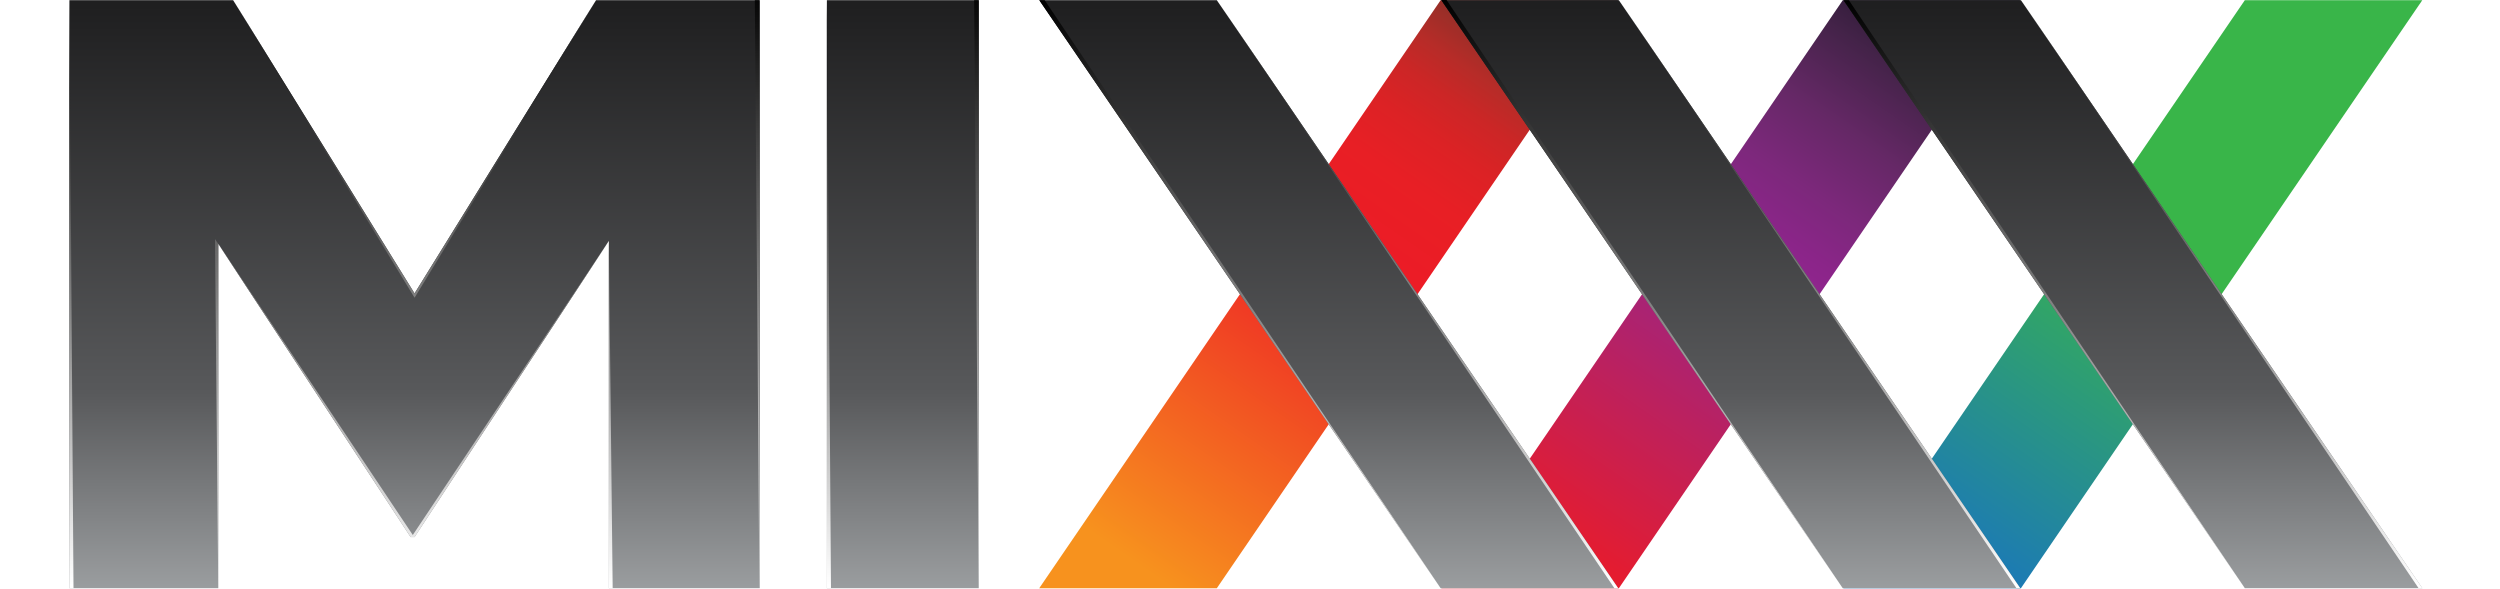
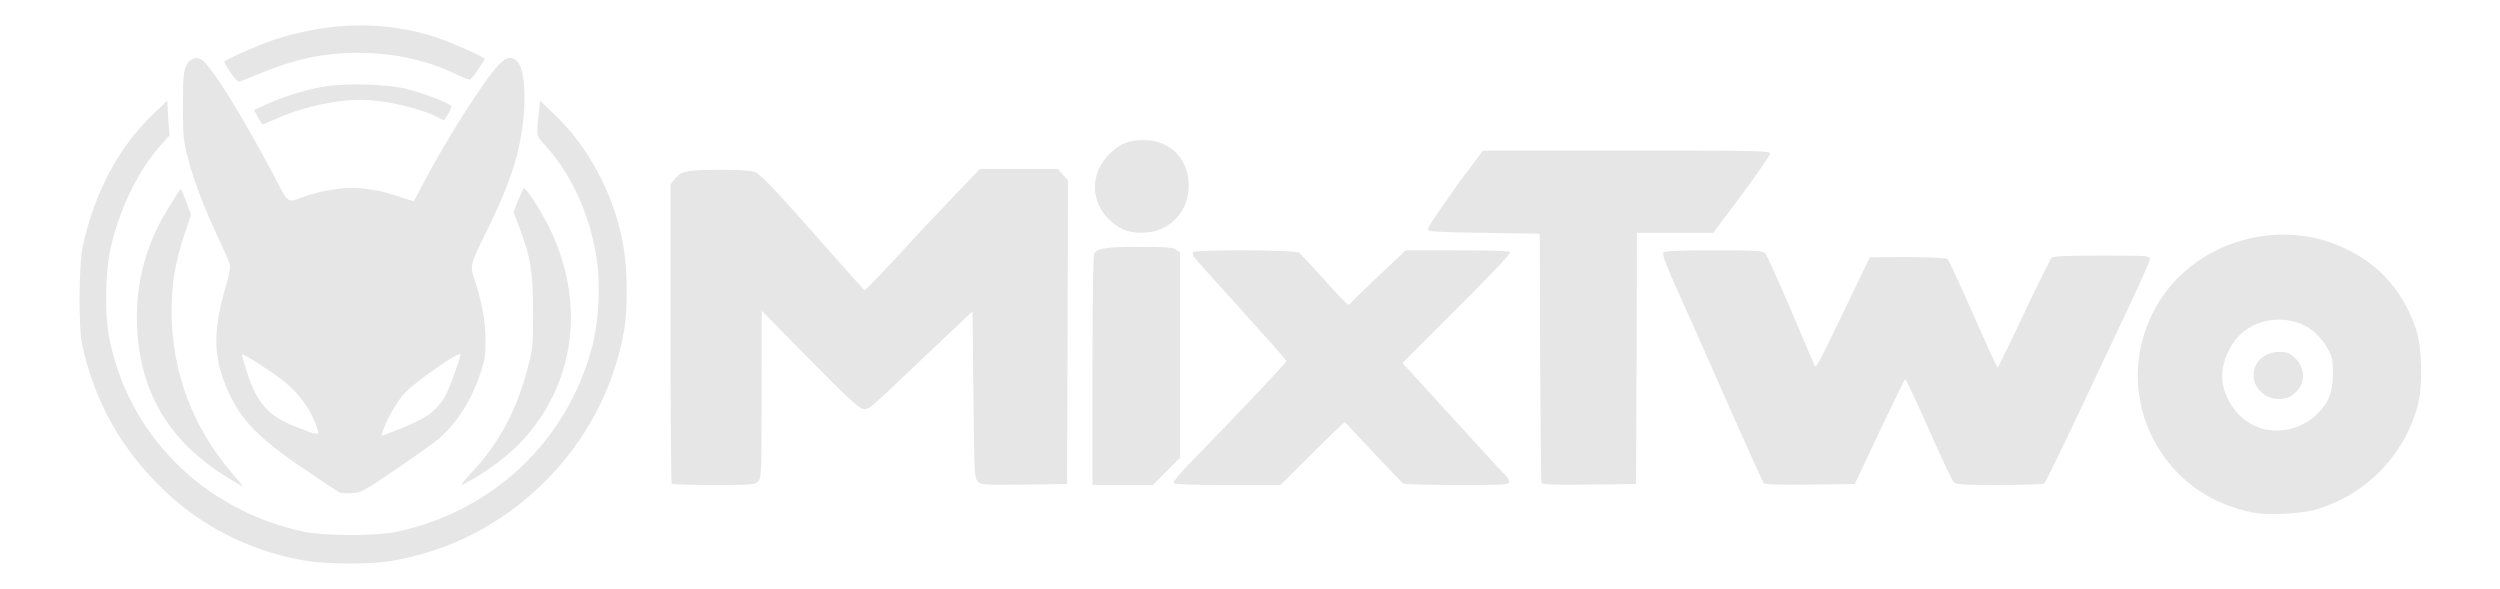
- <svg xmlns="http://www.w3.org/2000/svg" id="svg2" width="102" height="24" version="1.1">
-   <defs id="defs4">
-     <clipPath id="z">
-       <path id="path52" transform="translate(0 .028)" d="M 0,0 H 358.182 V 89.118 H 0 V 0 z" />
-     </clipPath>
-     <clipPath id="L">
-       <path id="path130" transform="translate(208.82)" d="M 0,0 H 88.123 V 89.118 H 0 V 0 z" />
-     </clipPath>
-     <clipPath id="O">
-       <path id="path143" transform="translate(270.03)" d="M 0,0 H 88.123 V 89.118 H 0 V 0 z" />
-     </clipPath>
-     <linearGradient id="w" x1="74.993" x2="13.486" y1="-.146" y2="88.767" gradientTransform="matrix(.26802 0 0 .26922 76.878 .0075382)" gradientUnits="userSpaceOnUse">
-       <stop id="stop7" stop-color="#39b549" offset=".478" />
-       <stop id="stop9" stop-color="#1a76bc" offset="1" />
-     </linearGradient>
-     <linearGradient id="x" x1="74.998" x2="13.488" y1="-.15" y2="88.767" gradientTransform="matrix(.26802 0 0 .26922 44.068 .0075382)" gradientUnits="userSpaceOnUse">
-       <stop id="stop12" stop-color="#381f1f" offset="0" />
-       <stop id="stop14" stop-color="#3a1f20" offset=".002" />
-       <stop id="stop16" stop-color="#5b2825" offset=".038" />
-       <stop id="stop18" stop-color="#7c2f28" offset=".076" />
-       <stop id="stop20" stop-color="#9b2e28" offset=".117" />
-       <stop id="stop22" stop-color="#b62c28" offset=".163" />
-       <stop id="stop24" stop-color="#cc2626" offset=".213" />
-       <stop id="stop26" stop-color="#dc2225" offset=".271" />
-       <stop id="stop28" stop-color="#e81f25" offset=".344" />
-       <stop id="stop30" stop-color="#ed1b26" offset=".478" />
-       <stop id="stop32" stop-color="#f7921e" offset="1" />
-     </linearGradient>
-     <linearGradient id="y" x1="74.992" x2="13.485" y1="-.147" y2="88.766" gradientTransform="matrix(.26802 0 0 .26922 60.475 .0075382)" gradientUnits="userSpaceOnUse">
-       <stop id="stop35" stop-color="#120e1e" offset="0" />
-       <stop id="stop37" stop-color="#1b1426" offset=".023" />
-       <stop id="stop39" stop-color="#442349" offset=".145" />
-       <stop id="stop41" stop-color="#652866" offset=".255" />
-       <stop id="stop43" stop-color="#7c287b" offset=".351" />
-       <stop id="stop45" stop-color="#8b2589" offset=".429" />
-       <stop id="stop47" stop-color="#91268f" offset=".478" />
-       <stop id="stop49" stop-color="#ed1b26" offset="1" />
-     </linearGradient>
-     <linearGradient id="A" x1="44.061" x2="44.061" y1=".247" y2="93.878" gradientTransform="translate(6.2234 .00029822)" gradientUnits="userSpaceOnUse">
-       <stop id="stop55" stop-color="#1f1f20" offset="0" />
-       <stop id="stop57" stop-color="#1f1f20" offset=".006" />
-       <stop id="stop59" stop-color="#58595b" offset=".633" />
-       <stop id="stop61" stop-color="#a5a8aa" offset="1" />
-     </linearGradient>
-     <linearGradient id="B" x1="44.066" x2="44.066" y1=".247" y2="93.878" gradientTransform="translate(6.2234 .00029822)" gradientUnits="userSpaceOnUse">
-       <stop id="stop64" stop-color="#1f1f20" offset="0" />
-       <stop id="stop66" stop-color="#1f1f20" offset=".006" />
-       <stop id="stop68" stop-color="#58595b" offset=".633" />
-       <stop id="stop70" stop-color="#a5a8aa" offset="1" />
-     </linearGradient>
-     <linearGradient id="C" x1="44.066" x2="44.066" y1=".247" y2="93.878" gradientTransform="translate(6.2234 .00029822)" gradientUnits="userSpaceOnUse">
-       <stop id="stop73" stop-color="#1f1f20" offset="0" />
-       <stop id="stop75" stop-color="#1f1f20" offset=".006" />
-       <stop id="stop77" stop-color="#58595b" offset=".633" />
-       <stop id="stop79" stop-color="#a5a8aa" offset="1" />
-     </linearGradient>
-     <linearGradient id="D" x1="11.557" x2="11.557" y1=".247" y2="93.878" gradientTransform="translate(6.2234 .00029822)" gradientUnits="userSpaceOnUse">
-       <stop id="stop82" stop-color="#1f1f20" offset="0" />
-       <stop id="stop84" stop-color="#1f1f20" offset=".006" />
-       <stop id="stop86" stop-color="#58595b" offset=".633" />
-       <stop id="stop88" stop-color="#a5a8aa" offset="1" />
-     </linearGradient>
-     <linearGradient id="E" x1="52.543" x2="52.543" y1=".247" y2="93.878" gradientTransform="translate(6.2234 .00029822)" gradientUnits="userSpaceOnUse">
-       <stop id="stop91" stop-color="#1f1f20" offset="0" />
-       <stop id="stop93" stop-color="#1f1f20" offset=".006" />
-       <stop id="stop95" stop-color="#58595b" offset=".633" />
-       <stop id="stop97" stop-color="#a5a8aa" offset="1" />
-     </linearGradient>
-     <linearGradient id="F" x1=".348" x2=".348" y1="90.637" y2="-2.332" gradientTransform="matrix(.26803 0 0 .26923 41.413 .0075382)" gradientUnits="userSpaceOnUse">
-       <stop id="stop100" stop-color="#fff" offset="0" />
-       <stop id="stop102" offset="1" />
-     </linearGradient>
-     <linearGradient id="G" x1=".348" x2=".348" y1="90.637" y2="-2.332" gradientTransform="matrix(.26803 0 0 .26923 32.465 .0075382)" gradientUnits="userSpaceOnUse">
-       <stop id="stop105" stop-color="#fff" offset="0" />
-       <stop id="stop107" offset="1" />
-     </linearGradient>
-     <linearGradient id="H" x1=".313" x2=".313" y1="88.656" y2="1.172" gradientTransform="matrix(.26803 0 0 .26923 35.405 .0075379)" gradientUnits="userSpaceOnUse">
-       <stop id="stop110" stop-color="#fff" offset="0" />
-       <stop id="stop112" offset="1" />
-     </linearGradient>
-     <linearGradient id="I" x1=".312" x2=".312" y1="88.656" y2="1.172" gradientTransform="matrix(.26803 0 0 .26923 4.5 .0075377)" gradientUnits="userSpaceOnUse">
-       <stop id="stop115" stop-color="#fff" offset="0" />
-       <stop id="stop117" offset="1" />
-     </linearGradient>
-     <linearGradient id="J" x1="30.55" x2="30.55" y1="89.118" y2="-3.241" gradientTransform="matrix(.26803 0 0 .26923 51.314 .0075382)" gradientUnits="userSpaceOnUse">
-       <stop id="stop120" stop-color="#fff" offset="0" />
-       <stop id="stop122" offset="1" />
-     </linearGradient>
-     <linearGradient id="K" x1="30.548" x2="30.548" y1="90.026" y2=".105" gradientTransform="matrix(.26803 0 0 .26923 44.071 .0075382)" gradientUnits="userSpaceOnUse">
-       <stop id="stop125" stop-color="#fff" offset="0" />
-       <stop id="stop127" offset="1" />
-     </linearGradient>
-     <linearGradient id="M" x1="30.55" x2="30.55" y1="89.118" y2="-3.241" gradientTransform="translate(6.2234 .00029822)" gradientUnits="userSpaceOnUse">
-       <stop id="stop133" stop-color="#fff" offset="0" />
-       <stop id="stop135" offset="1" />
-     </linearGradient>
-     <linearGradient id="N" x1="30.549" x2="30.549" y1="90.025" y2=".105" gradientTransform="translate(6.2234 .00029822)" gradientUnits="userSpaceOnUse">
-       <stop id="stop138" stop-color="#fff" offset="0" />
-       <stop id="stop140" offset="1" />
-     </linearGradient>
-     <linearGradient id="P" x1="30.549" x2="30.549" y1="89.118" y2="-3.241" gradientTransform="translate(6.2234 .00029822)" gradientUnits="userSpaceOnUse">
-       <stop id="stop146" stop-color="#fff" offset="0" />
-       <stop id="stop148" offset="1" />
-     </linearGradient>
-     <linearGradient id="Q" x1="30.549" x2="30.549" y1="90.025" y2=".105" gradientTransform="translate(6.2234 .00029822)" gradientUnits="userSpaceOnUse">
-       <stop id="stop151" stop-color="#fff" offset="0" />
-       <stop id="stop153" offset="1" />
-     </linearGradient>
-     <linearGradient id="R" x1=".292" x2=".292" y1="52.64" y2="-37.899" gradientTransform="matrix(.26803 0 0 .26923 26.509 9.8282)" gradientUnits="userSpaceOnUse">
-       <stop id="stop156" stop-color="#fff" offset="0" />
-       <stop id="stop158" offset="1" />
-     </linearGradient>
-     <linearGradient id="S" x1=".248" x2=".248" y1="52.916" y2="-35.326" gradientTransform="matrix(.26803 0 0 .26923 10.44 9.7539)" gradientUnits="userSpaceOnUse">
-       <stop id="stop161" stop-color="#fff" offset="0" />
-       <stop id="stop163" offset="1" />
-     </linearGradient>
-     <linearGradient id="T" x1="27.626" x2="27.626" y1="89.12" y2=".13" gradientTransform="matrix(.26803 0 0 .26923 11.179 .0075382)" gradientUnits="userSpaceOnUse">
-       <stop id="stop166" stop-color="#fff" offset="0" />
-       <stop id="stop168" offset="1" />
-     </linearGradient>
-     <linearGradient id="U" x1="29.726" x2="29.726" y1="53.389" y2="-36.621" gradientTransform="matrix(.26803 0 0 .26923 10.575 9.8282)" gradientUnits="userSpaceOnUse">
-       <stop id="stop171" stop-color="#fff" offset="0" />
-       <stop id="stop173" offset="1" />
-     </linearGradient>
-   </defs>
-   <path id="path197" d="m75.21 24 16.379-23.992h7.24l-16.376 23.992h-7.243z" fill="url(#w)" />
-   <path id="path199" d="m42.4 24 16.378-23.992h7.244l-16.376 23.992h-7.246z" fill="url(#x)" />
-   <path id="path201" d="m58.807 24 16.379-23.992h7.24l-16.376 23.992h-7.242z" fill="url(#y)" />
-   <g id="g203" transform="matrix(.26802 0 0 .26922 2.832 -8.03e-5)" clip-path="url(#z)">
-     <path id="path205" transform="translate(147.64 .028)" d="M 88.123,89.118 27.023,0 H 0 l 61.096,89.118 h 27.027 z" fill="url(#A)" />
-     <path id="path207" transform="translate(208.84 .028)" d="M 88.133,89.118 27.022,0 H 0 l 61.11,89.118 h 27.023 z" fill="url(#B)" />
-     <path id="path209" transform="translate(270.05 .028)" d="M 88.134,89.118 27.023,0 H 0 l 61.111,89.118 h 27.023 z" fill="url(#C)" />
-     <path id="path211" transform="translate(115.31 .028)" d="M 0,0 H 23.115 V 89.118 H 0 V 0 z" fill="url(#D)" fill-rule="evenodd" />
-     <path id="path213" transform="translate(0 .028)" d="m22.665 89.118v-52.188l29.276 44.438h0.597l29.58-44.89v52.64h22.969v-89.118h-24.916l-27.633 44.437-27.619-44.437h-24.919v89.118h22.665z" fill="url(#E)" />
-   </g>
-   <path id="path215" d="m39.932 24v-23.993h-0.187l0.187 23.993z" fill="url(#F)" />
-   <path id="path217" d="m30.984 24v-23.993h-0.187l0.187 23.993z" fill="url(#G)" />
-   <path id="path219" d="m33.904 24-0.168-23.993v23.993h0.168z" fill="url(#H)" />
-   <path id="path221" d="m2.999 24-0.168-23.993v23.993h0.168z" fill="url(#I)" />
-   <path id="path223" d="m66.022 24-16.376-23.993 16.222 23.993h0.154z" fill="url(#J)" />
-   <path id="path225" d="m42.623 0.007h-0.22l16.375 23.993-16.155-23.993z" fill="url(#K)" />
-   <g id="g227" transform="matrix(.26802 0 0 .26922 2.832 -8.03e-5)" clip-path="url(#L)">
-     <path id="path229" transform="translate(235.85)" d="M 61.1,89.118 0,0 60.525,89.118 H 61.1 z" fill="url(#M)" />
-     <path id="path231" transform="translate(208.82)" d="M 0.822,0 H 0 L 61.097,89.118 0.822,0 z" fill="url(#N)" />
-   </g>
-   <g id="g233" transform="matrix(.26802 0 0 .26922 2.8387 .0074579)" clip-path="url(#O)">
-     <path id="path235" transform="translate(297.06)" d="M 61.1,89.118 0,0 60.525,89.118 H 61.1 z" fill="url(#P)" />
-     <path id="path237" transform="translate(270.03)" d="M 0.821,0 H 0 L 61.097,89.118 0.821,0 z" fill="url(#Q)" />
-   </g>
-   <path id="path239" d="m24.841 9.828v14.172h0.156l-0.156-14.172z" fill="url(#R)" />
-   <path id="path241" d="m8.905 24v-14.05l-0.133-0.196 0.133 14.246z" fill="url(#S)" />
-   <path id="path243" d="m16.914 12.147 7.405-12.139-7.406 11.963-7.402-11.963 7.403 12.139z" fill="url(#T)" />
-   <path id="path245" d="m8.907 9.95 7.847 11.964h0.16l7.928-12.085-8 11.999-7.934-11.878z" fill="url(#U)" />
+ <svg xmlns="http://www.w3.org/2000/svg" width="102" height="24" viewBox="0 0 102 24">
+   <path transform="translate(2.500 0.286) scale(0.07143)" fill="#e6e6e6" fill-rule="evenodd" d="M188.0 316.5C255.4 305.6 309.9 251.8 321.5 184.6C323.6 172.0 323.5 150.9 321.1 136.8C316.1 107.8 301.7 80.3 281.3 61.0L273.5 53.5L272.8 60.0C271.3 74.3 271.1 73.3 276.7 79.4C291.1 95.2 301.5 117.6 305.5 141.9C308.2 157.7 307.2 178.7 303.2 194.1C289.0 247.8 246.8 287.9 191.8 299.7C180.0 302.3 149.9 302.2 138.0 299.6C81.1 287.2 38.2 244.3 27.4 189.0C24.8 176.2 25.1 152.4 27.9 139.2C32.8 116.1 43.7 93.4 57.2 78.5L61.8 73.4L61.1 63.5L60.5 53.5L51.9 61.8C32.6 80.4 18.9 106.3 12.3 136.5C10.0 146.6 9.8 183.0 11.8 192.5C19.1 225.7 34.3 252.8 59.1 276.4C81.0 297.2 108.0 310.7 138.5 316.1C151.4 318.3 175.1 318.5 188.0 316.5ZM190.5 264.5C200.9 257.5 211.9 249.6 214.9 247.2C225.7 238.0 233.8 225.6 239.1 210.0C242.0 201.6 242.3 199.3 242.3 190.0C242.3 179.3 240.3 168.6 235.9 155.3C233.4 147.6 233.4 147.4 243.7 126.5C256.8 99.7 262.1 83.3 264.1 62.6C265.4 48.9 264.2 36.1 261.2 32.1C258.0 27.8 254.5 28.1 249.7 33.2C241.7 41.5 220.3 75.1 206.9 100.5C204.0 106.0 201.6 110.6 201.4 110.8C201.3 111.0 197.2 109.8 192.3 108.1C179.0 103.5 166.7 102.3 154.7 104.3C149.4 105.2 142.4 106.9 139.3 108.1C128.7 112.0 130.2 112.9 121.7 96.8C103.6 62.4 85.1 32.7 79.9 29.9C76.5 28.1 73.1 29.7 71.2 33.8C69.8 36.9 69.5 40.8 69.5 56.5C69.5 74.1 69.7 76.3 72.4 86.5C75.6 99.2 81.7 114.9 89.9 132.4C93.1 139.1 96.0 145.8 96.3 147.2C96.7 148.7 96.0 153.0 94.4 158.1C87.1 182.6 86.7 197.5 93.0 213.9C100.9 234.2 110.1 244.4 137.8 263.3C148.6 270.7 158.2 277.0 159.0 277.3C159.8 277.7 163.0 277.8 166.0 277.7C171.2 277.4 172.4 276.8 190.5 264.5ZM97.5 266.2C74.9 239.9 63.0 208.0 63.0 173.6C63.0 158.3 65.1 145.9 70.1 130.6L74.1 118.6L71.4 111.3C69.9 107.3 68.6 104.0 68.4 104.0C67.7 104.0 58.8 118.3 55.7 124.5C46.5 143.0 42.5 161.6 43.3 182.5C44.8 220.3 61.9 248.6 95.5 269.1C99.9 271.8 103.6 274.0 103.8 274.0C104.0 274.0 101.2 270.5 97.5 266.2ZM238.2 267.8C250.5 260.2 261.1 251.2 268.5 241.7C294.6 208.8 298.3 165.6 278.5 125.5C273.2 115.0 265.1 102.6 264.0 103.6C263.7 103.9 262.4 107.1 260.9 110.7L258.3 117.2L261.8 126.3C268.2 143.5 269.4 151.1 269.5 174.0C269.5 193.3 269.3 195.1 266.6 205.5C260.2 230.3 250.0 249.4 234.1 266.2C230.6 270.0 228.2 273.0 228.7 273.0C229.2 273.0 233.5 270.6 238.2 267.8ZM183.5 242.7C185.2 236.8 191.6 225.5 196.1 220.6C202.0 214.1 228.0 196.1 228.0 198.4C228.0 200.6 222.2 216.7 219.8 221.3C214.6 231.0 208.0 235.6 189.7 242.4L182.9 245.0L183.5 242.7ZM134.3 239.9C117.9 233.5 111.5 226.2 105.6 207.1C104.1 202.5 103.1 198.6 103.2 198.4C103.8 197.8 118.6 207.2 125.9 212.8C136.0 220.5 143.2 230.6 146.5 241.8C147.4 244.8 146.4 244.6 134.3 239.9ZM122.4 64.0C137.1 57.3 156.2 53.0 171.1 53.0C184.1 53.0 204.5 57.6 214.9 62.9L218.6 64.8L220.8 61.3C222.1 59.4 222.9 57.3 222.7 56.6C222.0 54.9 205.3 48.6 196.0 46.5C184.8 44.0 161.6 43.4 150.4 45.4C139.4 47.3 127.3 51.0 117.4 55.5L110.1 58.8L112.3 62.9C113.5 65.2 114.8 67.0 115.1 67.0C115.4 67.0 118.7 65.6 122.4 64.0ZM114.7 37.5C136.0 28.7 154.4 25.4 176.0 26.3C194.6 27.1 212.5 31.7 227.9 39.5C230.8 40.9 233.6 41.8 233.9 41.3C236.3 38.5 242.2 29.8 241.9 29.6C240.0 27.8 222.7 20.2 214.7 17.5C185.1 7.7 153.2 8.2 120.8 19.0C111.5 22.1 93.0 30.4 93.0 31.4C93.0 31.7 94.7 34.5 96.7 37.5C99.2 41.2 101.0 42.9 102.0 42.6C102.8 42.3 108.5 40.0 114.7 37.5ZM1286.0 287.5C1315.3 279.8 1338.7 256.3 1346.1 227.0C1349.0 215.7 1348.4 194.0 1345.0 184.0C1337.1 160.8 1322.3 145.0 1299.9 135.9C1263.8 121.2 1219.9 134.8 1199.1 167.0C1181.9 193.6 1181.7 226.9 1198.7 253.3C1210.8 272.2 1229.1 284.3 1252.5 288.9C1259.5 290.3 1278.2 289.5 1286.0 287.5ZM398.0 271.0C399.9 269.1 400.0 267.6 400.0 221.2L400.1 173.5L427.4 201.2C448.2 222.4 455.5 229.1 457.8 229.6C460.7 230.2 461.9 229.3 476.0 215.9C484.3 208.0 497.7 195.3 505.8 187.7L520.5 173.8L521.0 221.3C521.5 266.3 521.6 268.9 523.4 270.9C525.3 273.0 526.0 273.0 549.9 272.8L574.5 272.5L574.8 185.8L575.0 99.0L572.1 95.8L569.2 92.5L546.9 92.5L524.7 92.5L510.8 107.0C503.1 115.0 488.4 130.6 478.2 141.8C467.9 152.9 459.2 161.9 458.9 161.8C458.5 161.6 449.3 151.4 438.4 139.0C409.0 105.6 399.9 95.8 396.3 94.4C394.0 93.4 388.1 93.0 376.0 93.0C357.3 93.0 353.9 93.7 350.2 98.5L348.0 101.3L348.0 186.5C348.0 233.3 348.3 272.0 348.7 272.3C349.0 272.7 359.8 273.0 372.7 273.0C394.7 273.0 396.1 272.9 398.0 271.0ZM631.2 265.3L639.0 257.5L639.0 198.8L639.0 140.1L636.8 138.6C635.0 137.3 631.2 137.0 615.9 137.0C596.6 137.0 591.7 137.8 590.0 141.0C589.4 142.2 589.0 167.4 589.0 207.9L589.0 273.0L606.2 273.0L623.5 273.0L631.2 265.3ZM714.7 254.8C724.7 244.8 733.1 236.8 733.3 237.1C734.7 238.9 765.7 271.7 766.5 272.2C767.0 272.6 780.9 273.0 797.2 273.0C825.5 273.0 827.0 272.9 827.0 271.2C827.0 270.1 826.0 268.5 824.9 267.4C823.7 266.4 811.7 253.3 798.2 238.5C784.7 223.7 771.9 209.7 769.8 207.4L766.0 203.4L797.1 172.3C815.9 153.6 828.0 140.8 827.6 140.1C827.1 139.3 818.3 139.0 797.4 139.0L767.9 139.0L753.2 152.9C745.1 160.5 737.9 167.5 737.1 168.4C736.4 169.3 735.4 170.0 735.0 170.0C734.5 170.0 728.4 163.6 721.4 155.8C714.3 147.9 707.9 141.0 707.0 140.3C705.1 138.7 647.5 138.5 646.5 140.0C646.2 140.5 646.3 141.6 646.7 142.4C647.1 143.1 659.2 156.7 673.5 172.4C687.8 188.2 699.6 201.6 699.8 202.1C700.1 202.8 675.9 228.5 642.2 263.1C638.0 267.5 635.1 271.3 635.4 271.9C635.9 272.7 645.3 273.0 666.2 273.0L696.4 273.0L714.7 254.8ZM899.8 200.8L900.0 129.0L921.8 129.0L943.6 129.0L959.8 107.3C968.7 95.3 976.0 84.7 976.0 83.8C976.0 82.1 971.7 82.0 894.0 82.0L812.1 82.0L806.2 89.8C794.9 104.7 780.7 125.2 780.6 126.9C780.5 128.3 783.6 128.5 812.5 129.0L844.5 129.5L844.7 200.0C844.9 238.8 845.2 271.1 845.5 271.8C845.8 272.8 851.8 273.0 872.7 272.8L899.5 272.5L899.8 200.8ZM1038.4 242.8C1046.2 226.5 1052.8 212.9 1053.1 212.5C1053.5 212.2 1059.5 224.9 1066.5 240.7C1073.5 256.5 1079.9 270.3 1080.8 271.2C1082.2 272.8 1084.7 273.0 1106.9 273.0C1120.4 273.0 1132.0 272.6 1132.6 272.2C1133.2 271.8 1142.3 253.3 1152.8 231.0C1163.3 208.7 1176.6 180.5 1182.4 168.2C1188.2 155.9 1193.0 145.0 1193.0 144.0C1193.0 142.1 1192.1 142.0 1165.6 142.0C1144.0 142.0 1137.9 142.3 1136.8 143.3C1136.1 144.1 1128.9 158.5 1121.0 175.3C1113.0 192.2 1106.3 206.0 1106.0 206.0C1105.7 205.9 1099.4 192.2 1092.0 175.4C1084.6 158.6 1078.0 144.4 1077.4 143.9C1076.4 143.1 1059.3 142.6 1039.7 142.9L1033.0 143.0L1022.8 164.2C1001.4 208.6 1002.4 206.8 1001.1 204.0C1000.5 202.6 994.4 188.2 987.5 172.0C980.5 155.8 974.2 141.7 973.3 140.8C971.8 139.2 969.2 139.0 944.0 139.0C922.0 139.0 916.0 139.3 915.1 140.3C914.3 141.4 916.5 147.1 924.6 165.1C930.4 178.0 943.3 206.9 953.2 229.5C963.2 252.1 971.8 271.1 972.3 271.8C973.0 272.7 979.1 273.0 998.8 272.8L1024.4 272.5L1038.4 242.8ZM1255.5 240.3C1245.7 236.7 1238.5 228.8 1235.3 218.1C1233.3 211.0 1234.1 204.3 1238.0 196.3C1243.6 184.9 1254.2 178.5 1267.0 178.6C1278.9 178.7 1288.7 184.5 1294.5 195.1C1297.2 200.0 1297.5 201.4 1297.5 209.5C1297.5 220.1 1295.3 225.8 1288.5 232.5C1280.0 241.0 1266.5 244.2 1255.5 240.3ZM1272.8 222.6C1281.8 217.9 1283.1 206.8 1275.5 200.1C1272.5 197.5 1271.1 197.0 1266.8 197.0C1251.9 197.0 1246.7 214.4 1259.3 222.0C1263.1 224.3 1269.0 224.6 1272.8 222.6ZM628.0 126.9C638.1 122.4 644.0 113.1 644.0 102.0C644.0 86.9 633.4 76.1 618.6 76.0C610.3 76.0 605.5 77.7 600.0 82.7C590.2 91.5 587.7 104.1 593.5 114.9C596.6 120.5 602.3 125.5 608.3 127.7C613.5 129.6 622.9 129.2 628.0 126.9Z" />
</svg>
